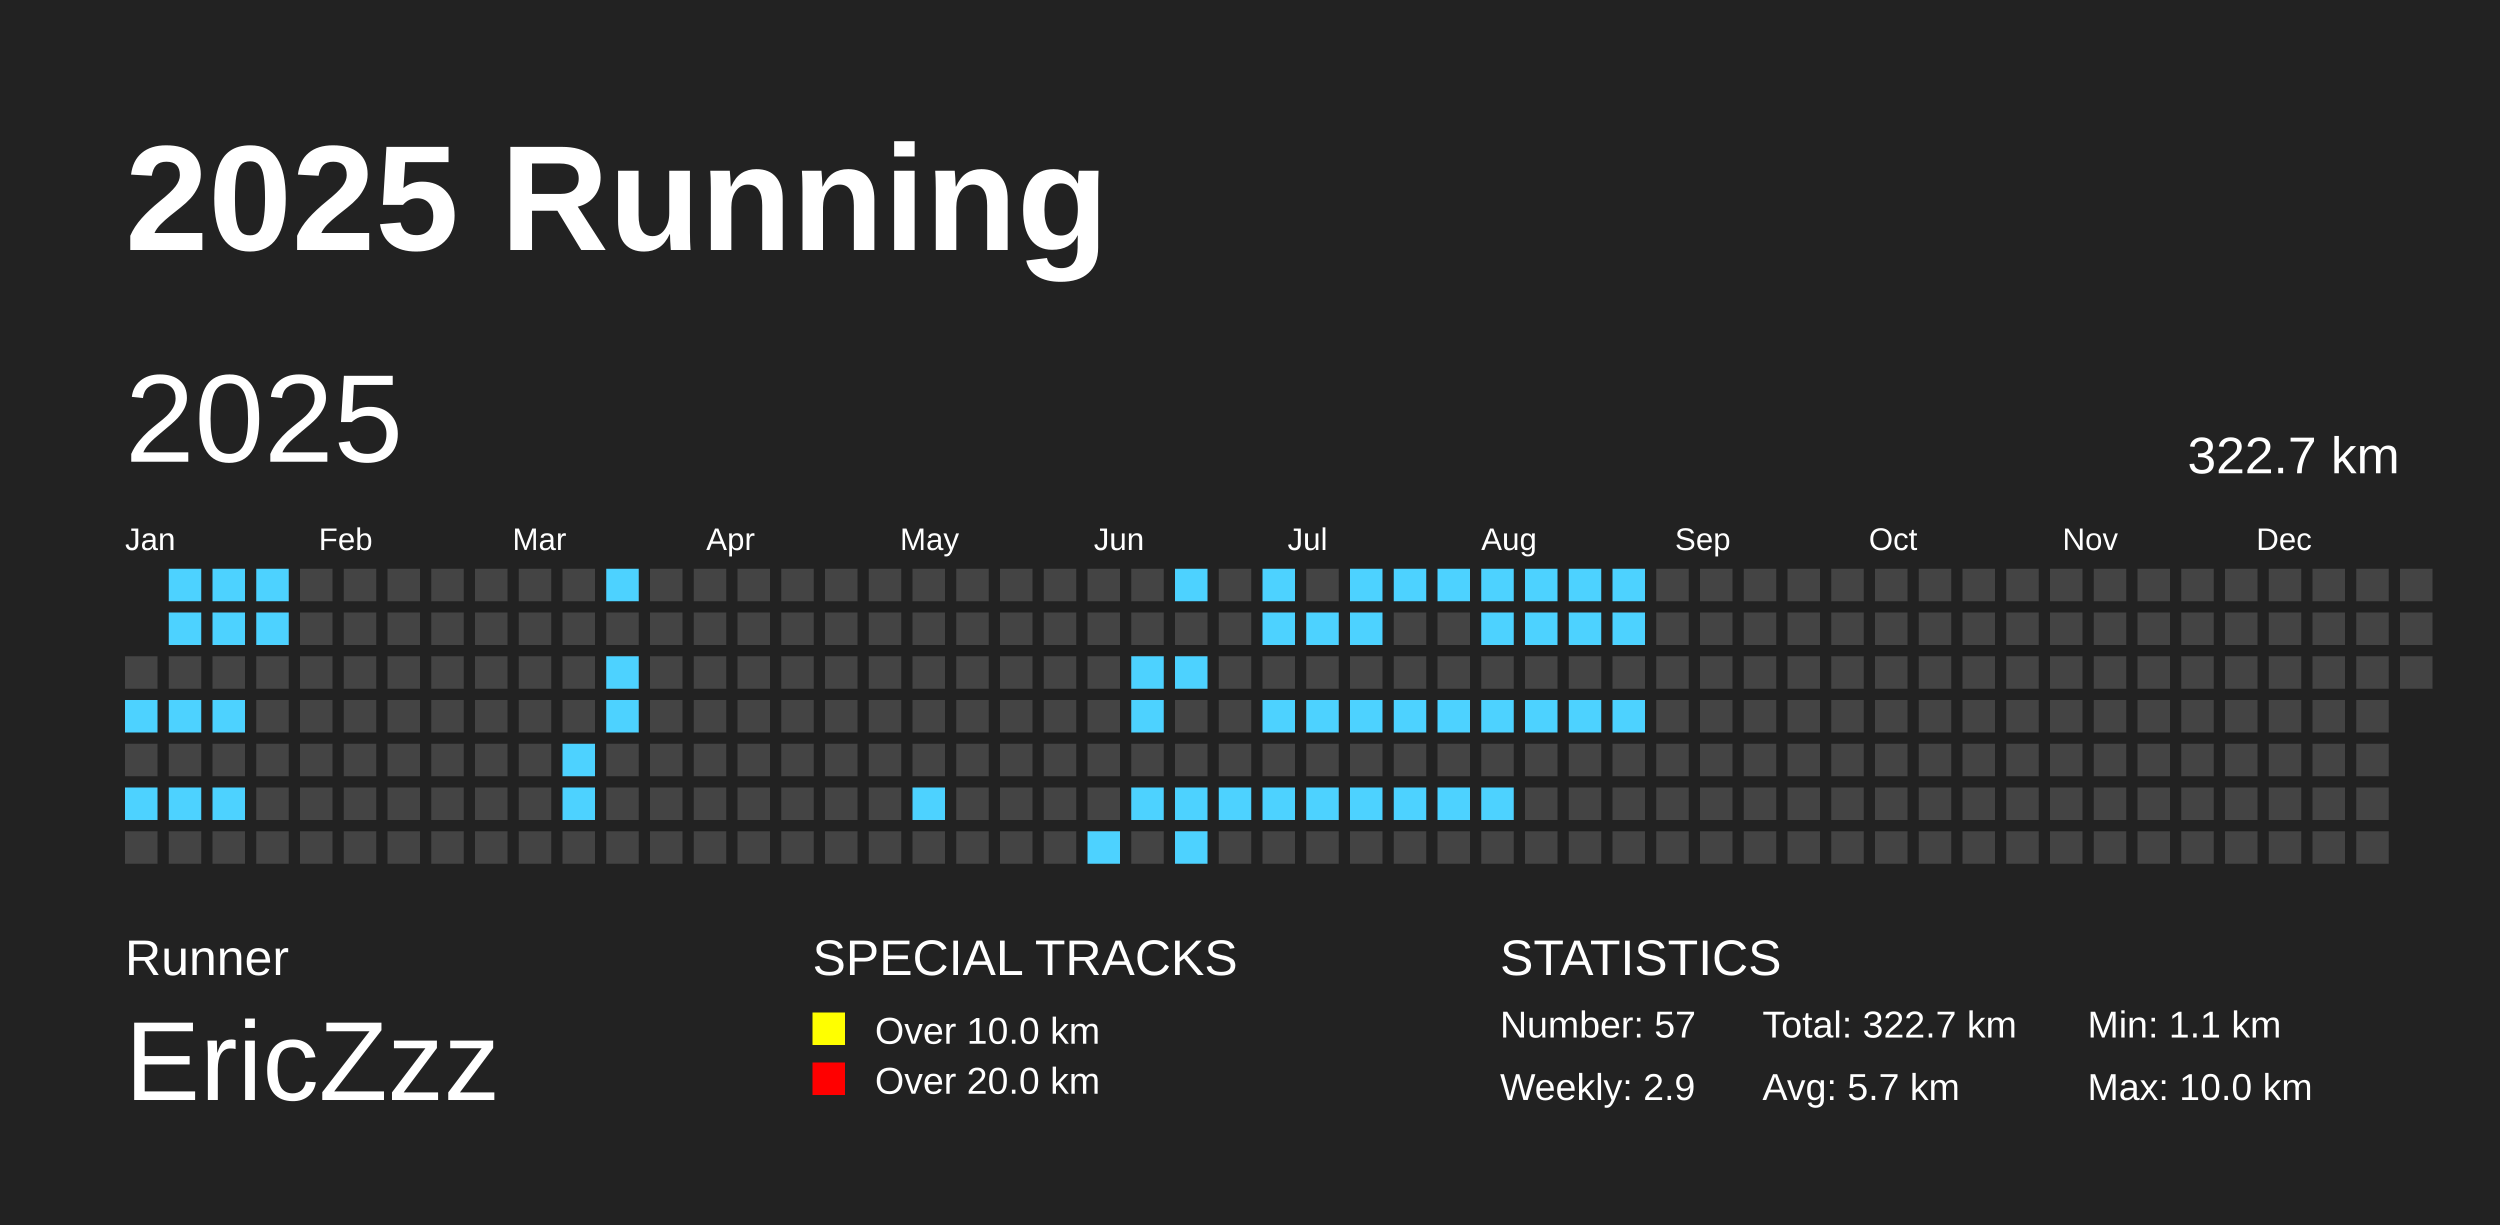
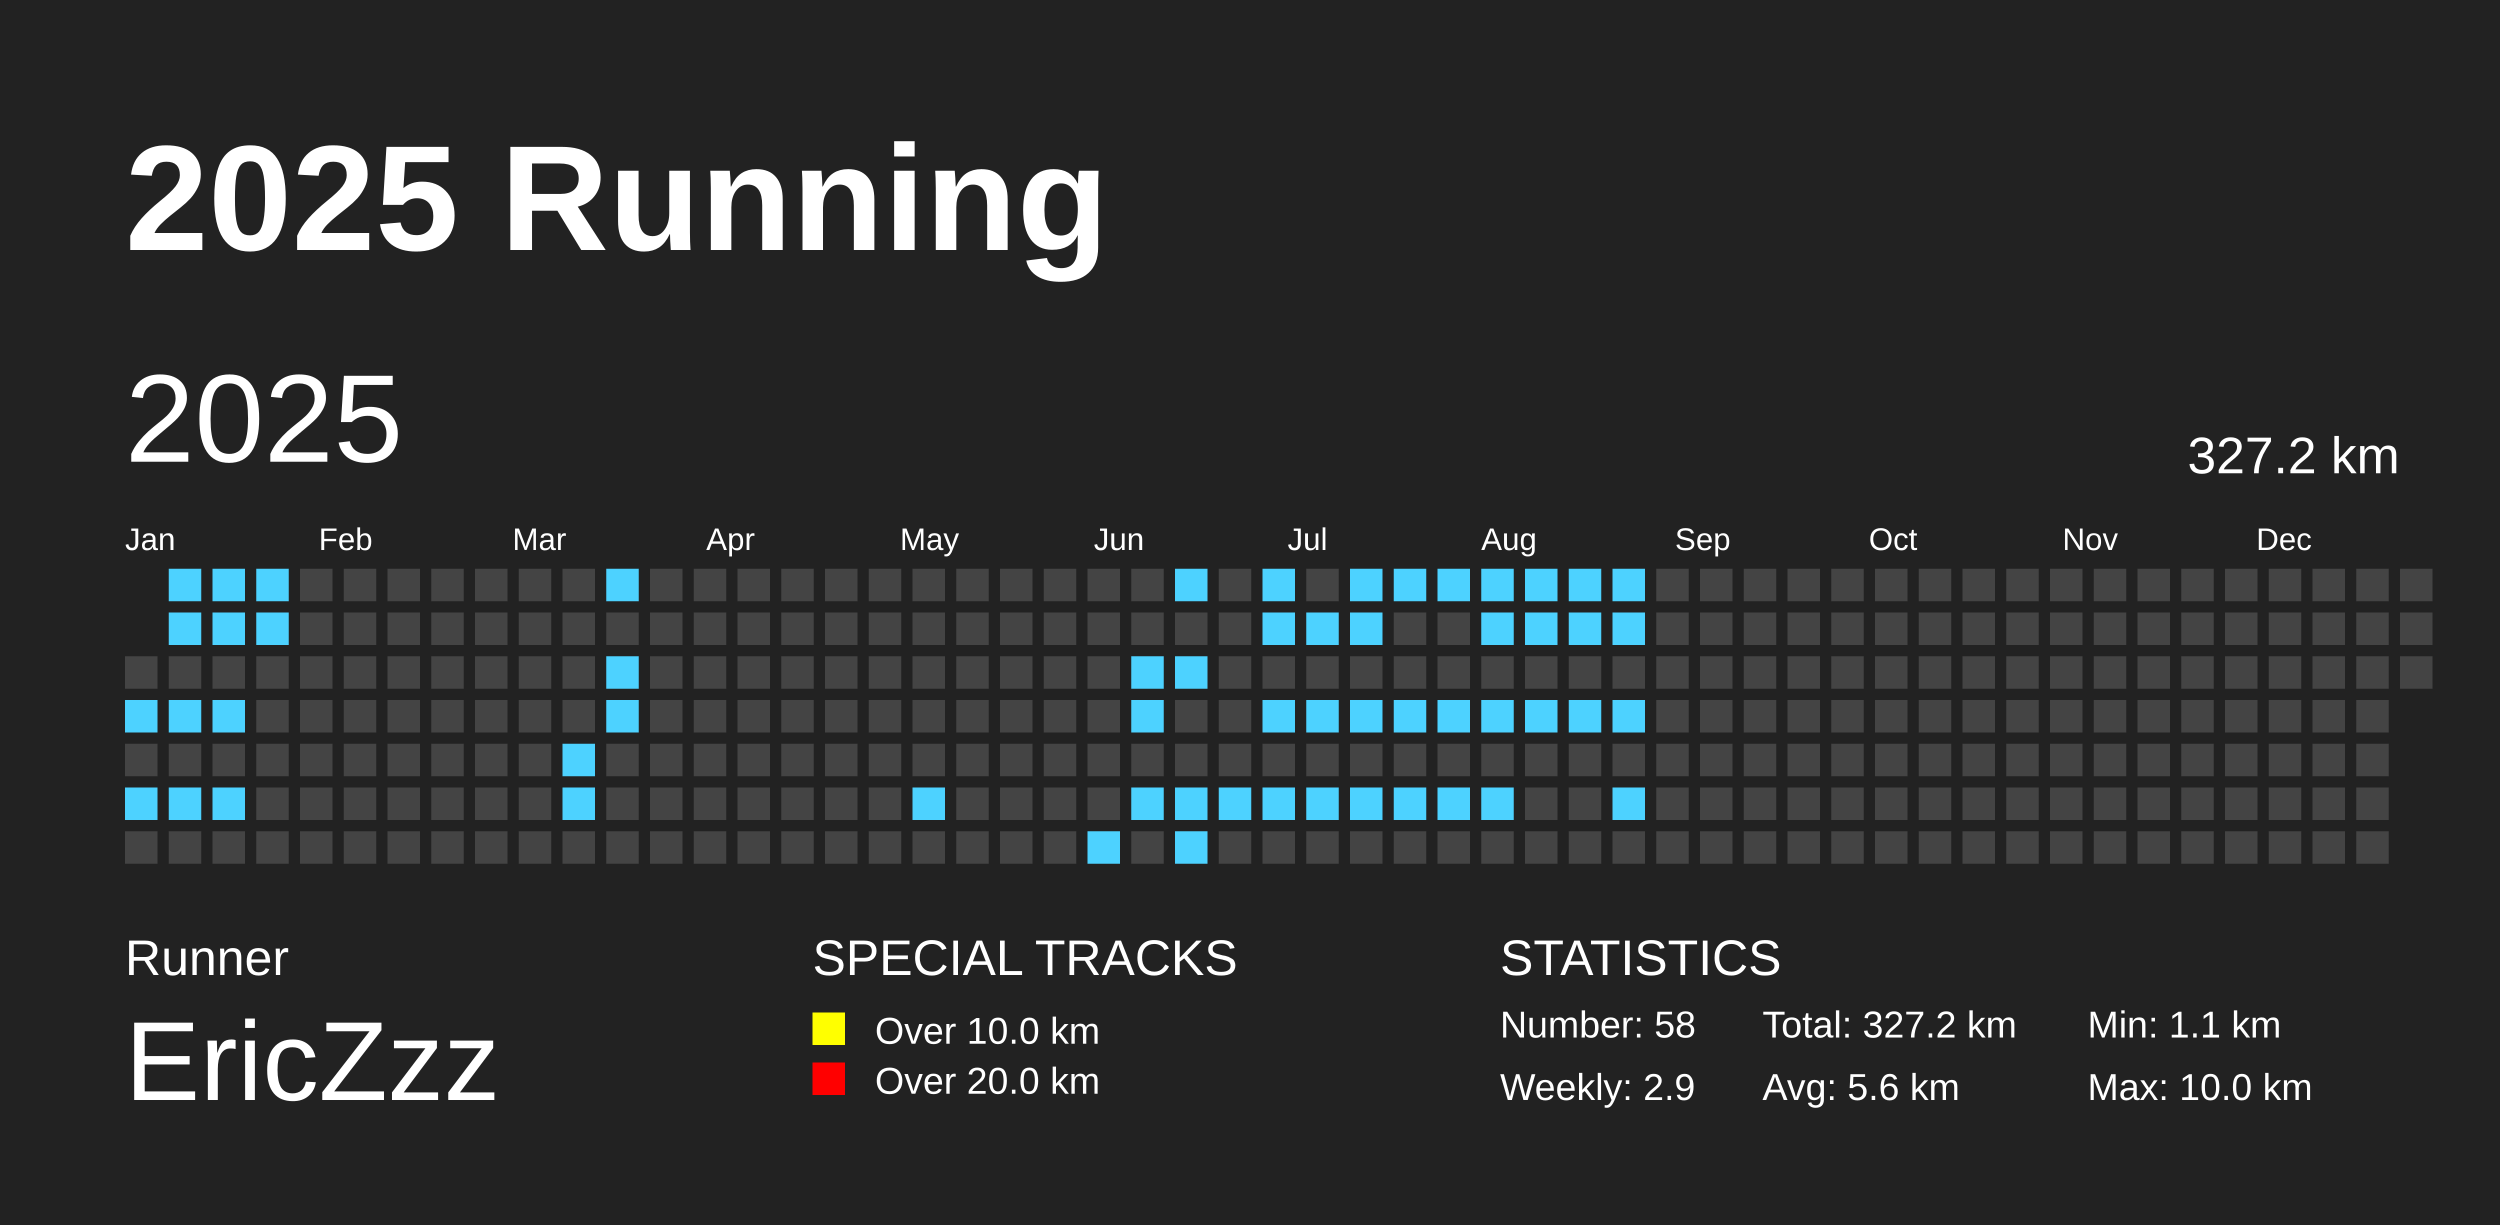
<svg xmlns="http://www.w3.org/2000/svg" baseProfile="full" height="98mm" version="1.1" viewBox="0,0,200,98" width="200mm">
  <defs />
  <rect fill="#222222" height="98" width="200" x="0" y="0" />
  <text fill="#FFFFFF" style="font-size:12px; font-family:Arial; font-weight:bold;" x="10" y="20">2025 Running</text>
  <text fill="#FFFFFF" style="font-size:4px; font-family:Arial" x="10" y="78">Runner</text>
  <text fill="#FFFFFF" style="font-size:9px; font-family:Arial" x="10" y="88">EricZzz</text>
  <text fill="#FFFFFF" style="font-size:4px; font-family:Arial" x="65" y="78">SPECIAL TRACKS</text>
  <rect fill="yellow" height="2.6" width="2.6" x="65" y="81" />
  <text fill="#FFFFFF" style="font-size:3px; font-family:Arial" x="70" y="83.5">Over 10.0 km</text>
  <rect fill="red" height="2.6" width="2.6" x="65" y="85" />
  <text fill="#FFFFFF" style="font-size:3px; font-family:Arial" x="70" y="87.5">Over 20.0 km</text>
  <text fill="#FFFFFF" style="font-size:4px; font-family:Arial" x="120" y="78">STATISTICS</text>
-   <text fill="#FFFFFF" style="font-size:3px; font-family:Arial" x="120" y="83">Number: 57</text>
+   <text fill="#FFFFFF" style="font-size:3px; font-family:Arial" x="120" y="83">Number: 58</text>
  <text fill="#FFFFFF" style="font-size:3px; font-family:Arial" x="120" y="88">Weekly: 2.9</text>
-   <text fill="#FFFFFF" style="font-size:3px; font-family:Arial" x="141" y="83">Total: 322.7 km</text>
-   <text fill="#FFFFFF" style="font-size:3px; font-family:Arial" x="141" y="88">Avg: 5.7 km</text>
+   <text fill="#FFFFFF" style="font-size:3px; font-family:Arial" x="141" y="83">Total: 327.2 km</text>
+   <text fill="#FFFFFF" style="font-size:3px; font-family:Arial" x="141" y="88">Avg: 5.6 km</text>
  <text fill="#FFFFFF" style="font-size:3px; font-family:Arial" x="167" y="83">Min: 1.1 km</text>
  <text fill="#FFFFFF" style="font-size:3px; font-family:Arial" x="167" y="88">Max: 10.0 km</text>
  <text dominant-baseline="hanging" fill="#FFFFFF" style="font-size:10.0px; font-family:Arial;" x="10" y="30">2025</text>
-   <text dominant-baseline="hanging" fill="#FFFFFF" style="font-size:4.125px; font-family:Arial;" x="175" y="35">322.7 km</text>
+   <text dominant-baseline="hanging" fill="#FFFFFF" style="font-size:4.125px; font-family:Arial;" x="175" y="35">327.2 km</text>
  <text fill="#FFFFFF" style="font-size:2.5px; font-family:Arial" x="10.0" y="44">Jan</text>
  <text fill="#FFFFFF" style="font-size:2.5px; font-family:Arial" x="25.5" y="44">Feb</text>
  <text fill="#FFFFFF" style="font-size:2.5px; font-family:Arial" x="41.0" y="44">Mar</text>
  <text fill="#FFFFFF" style="font-size:2.5px; font-family:Arial" x="56.5" y="44">Apr</text>
  <text fill="#FFFFFF" style="font-size:2.5px; font-family:Arial" x="72.0" y="44">May</text>
  <text fill="#FFFFFF" style="font-size:2.5px; font-family:Arial" x="87.5" y="44">Jun</text>
  <text fill="#FFFFFF" style="font-size:2.5px; font-family:Arial" x="103.0" y="44">Jul</text>
  <text fill="#FFFFFF" style="font-size:2.5px; font-family:Arial" x="118.5" y="44">Aug</text>
  <text fill="#FFFFFF" style="font-size:2.5px; font-family:Arial" x="134.0" y="44">Sep</text>
  <text fill="#FFFFFF" style="font-size:2.5px; font-family:Arial" x="149.5" y="44">Oct</text>
  <text fill="#FFFFFF" style="font-size:2.5px; font-family:Arial" x="165.0" y="44">Nov</text>
  <text fill="#FFFFFF" style="font-size:2.5px; font-family:Arial" x="180.5" y="44">Dec</text>
  <rect fill="#444444" height="2.6" width="2.6" x="10.0" y="52.5" />
  <rect fill="#4DD2FF" height="2.6" width="2.6" x="10.0" y="56.0" />
  <rect fill="#444444" height="2.6" width="2.6" x="10.0" y="59.5" />
  <rect fill="#4DD2FF" height="2.6" width="2.6" x="10.0" y="63.0" />
  <rect fill="#444444" height="2.6" width="2.6" x="10.0" y="66.5" />
  <rect fill="#4DD2FF" height="2.6" width="2.6" x="13.5" y="45.5" />
  <rect fill="#4DD2FF" height="2.6" width="2.6" x="13.5" y="49.0" />
  <rect fill="#444444" height="2.6" width="2.6" x="13.5" y="52.5" />
  <rect fill="#4DD2FF" height="2.6" width="2.6" x="13.5" y="56.0" />
  <rect fill="#444444" height="2.6" width="2.6" x="13.5" y="59.5" />
  <rect fill="#4DD2FF" height="2.6" width="2.6" x="13.5" y="63.0" />
  <rect fill="#444444" height="2.6" width="2.6" x="13.5" y="66.5" />
  <rect fill="#4DD2FF" height="2.6" width="2.6" x="17.0" y="45.5" />
  <rect fill="#4DD2FF" height="2.6" width="2.6" x="17.0" y="49.0" />
  <rect fill="#444444" height="2.6" width="2.6" x="17.0" y="52.5" />
  <rect fill="#4DD2FF" height="2.6" width="2.6" x="17.0" y="56.0" />
  <rect fill="#444444" height="2.6" width="2.6" x="17.0" y="59.5" />
  <rect fill="#4DD2FF" height="2.6" width="2.6" x="17.0" y="63.0" />
  <rect fill="#444444" height="2.6" width="2.6" x="17.0" y="66.5" />
  <rect fill="#4DD2FF" height="2.6" width="2.6" x="20.5" y="45.5" />
  <rect fill="#4DD2FF" height="2.6" width="2.6" x="20.5" y="49.0" />
  <rect fill="#444444" height="2.6" width="2.6" x="20.5" y="52.5" />
  <rect fill="#444444" height="2.6" width="2.6" x="20.5" y="56.0" />
  <rect fill="#444444" height="2.6" width="2.6" x="20.5" y="59.5" />
  <rect fill="#444444" height="2.6" width="2.6" x="20.5" y="63.0" />
  <rect fill="#444444" height="2.6" width="2.6" x="20.5" y="66.5" />
  <rect fill="#444444" height="2.6" width="2.6" x="24.0" y="45.5" />
  <rect fill="#444444" height="2.6" width="2.6" x="24.0" y="49.0" />
  <rect fill="#444444" height="2.6" width="2.6" x="24.0" y="52.5" />
  <rect fill="#444444" height="2.6" width="2.6" x="24.0" y="56.0" />
  <rect fill="#444444" height="2.6" width="2.6" x="24.0" y="59.5" />
  <rect fill="#444444" height="2.6" width="2.6" x="24.0" y="63.0" />
  <rect fill="#444444" height="2.6" width="2.6" x="24.0" y="66.5" />
  <rect fill="#444444" height="2.6" width="2.6" x="27.5" y="45.5" />
  <rect fill="#444444" height="2.6" width="2.6" x="27.5" y="49.0" />
  <rect fill="#444444" height="2.6" width="2.6" x="27.5" y="52.5" />
  <rect fill="#444444" height="2.6" width="2.6" x="27.5" y="56.0" />
  <rect fill="#444444" height="2.6" width="2.6" x="27.5" y="59.5" />
  <rect fill="#444444" height="2.6" width="2.6" x="27.5" y="63.0" />
  <rect fill="#444444" height="2.6" width="2.6" x="27.5" y="66.5" />
  <rect fill="#444444" height="2.6" width="2.6" x="31.0" y="45.5" />
  <rect fill="#444444" height="2.6" width="2.6" x="31.0" y="49.0" />
  <rect fill="#444444" height="2.6" width="2.6" x="31.0" y="52.5" />
  <rect fill="#444444" height="2.6" width="2.6" x="31.0" y="56.0" />
  <rect fill="#444444" height="2.6" width="2.6" x="31.0" y="59.5" />
  <rect fill="#444444" height="2.6" width="2.6" x="31.0" y="63.0" />
  <rect fill="#444444" height="2.6" width="2.6" x="31.0" y="66.5" />
  <rect fill="#444444" height="2.6" width="2.6" x="34.5" y="45.5" />
  <rect fill="#444444" height="2.6" width="2.6" x="34.5" y="49.0" />
  <rect fill="#444444" height="2.6" width="2.6" x="34.5" y="52.5" />
  <rect fill="#444444" height="2.6" width="2.6" x="34.5" y="56.0" />
  <rect fill="#444444" height="2.6" width="2.6" x="34.5" y="59.5" />
  <rect fill="#444444" height="2.6" width="2.6" x="34.5" y="63.0" />
  <rect fill="#444444" height="2.6" width="2.6" x="34.5" y="66.5" />
  <rect fill="#444444" height="2.6" width="2.6" x="38.0" y="45.5" />
  <rect fill="#444444" height="2.6" width="2.6" x="38.0" y="49.0" />
  <rect fill="#444444" height="2.6" width="2.6" x="38.0" y="52.5" />
  <rect fill="#444444" height="2.6" width="2.6" x="38.0" y="56.0" />
  <rect fill="#444444" height="2.6" width="2.6" x="38.0" y="59.5" />
  <rect fill="#444444" height="2.6" width="2.6" x="38.0" y="63.0" />
  <rect fill="#444444" height="2.6" width="2.6" x="38.0" y="66.5" />
  <rect fill="#444444" height="2.6" width="2.6" x="41.5" y="45.5" />
  <rect fill="#444444" height="2.6" width="2.6" x="41.5" y="49.0" />
  <rect fill="#444444" height="2.6" width="2.6" x="41.5" y="52.5" />
  <rect fill="#444444" height="2.6" width="2.6" x="41.5" y="56.0" />
  <rect fill="#444444" height="2.6" width="2.6" x="41.5" y="59.5" />
  <rect fill="#444444" height="2.6" width="2.6" x="41.5" y="63.0" />
  <rect fill="#444444" height="2.6" width="2.6" x="41.5" y="66.5" />
  <rect fill="#444444" height="2.6" width="2.6" x="45.0" y="45.5" />
  <rect fill="#444444" height="2.6" width="2.6" x="45.0" y="49.0" />
  <rect fill="#444444" height="2.6" width="2.6" x="45.0" y="52.5" />
  <rect fill="#444444" height="2.6" width="2.6" x="45.0" y="56.0" />
  <rect fill="#4DD2FF" height="2.6" width="2.6" x="45.0" y="59.5" />
  <rect fill="#4DD2FF" height="2.6" width="2.6" x="45.0" y="63.0" />
  <rect fill="#444444" height="2.6" width="2.6" x="45.0" y="66.5" />
  <rect fill="#4DD2FF" height="2.6" width="2.6" x="48.5" y="45.5" />
  <rect fill="#444444" height="2.6" width="2.6" x="48.5" y="49.0" />
  <rect fill="#4DD2FF" height="2.6" width="2.6" x="48.5" y="52.5" />
  <rect fill="#4DD2FF" height="2.6" width="2.6" x="48.5" y="56.0" />
  <rect fill="#444444" height="2.6" width="2.6" x="48.5" y="59.5" />
  <rect fill="#444444" height="2.6" width="2.6" x="48.5" y="63.0" />
  <rect fill="#444444" height="2.6" width="2.6" x="48.5" y="66.5" />
  <rect fill="#444444" height="2.6" width="2.6" x="52.0" y="45.5" />
  <rect fill="#444444" height="2.6" width="2.6" x="52.0" y="49.0" />
  <rect fill="#444444" height="2.6" width="2.6" x="52.0" y="52.5" />
  <rect fill="#444444" height="2.6" width="2.6" x="52.0" y="56.0" />
  <rect fill="#444444" height="2.6" width="2.6" x="52.0" y="59.5" />
  <rect fill="#444444" height="2.6" width="2.6" x="52.0" y="63.0" />
  <rect fill="#444444" height="2.6" width="2.6" x="52.0" y="66.5" />
  <rect fill="#444444" height="2.6" width="2.6" x="55.5" y="45.5" />
  <rect fill="#444444" height="2.6" width="2.6" x="55.5" y="49.0" />
  <rect fill="#444444" height="2.6" width="2.6" x="55.5" y="52.5" />
  <rect fill="#444444" height="2.6" width="2.6" x="55.5" y="56.0" />
  <rect fill="#444444" height="2.6" width="2.6" x="55.5" y="59.5" />
  <rect fill="#444444" height="2.6" width="2.6" x="55.5" y="63.0" />
  <rect fill="#444444" height="2.6" width="2.6" x="55.5" y="66.5" />
  <rect fill="#444444" height="2.6" width="2.6" x="59.0" y="45.5" />
  <rect fill="#444444" height="2.6" width="2.6" x="59.0" y="49.0" />
  <rect fill="#444444" height="2.6" width="2.6" x="59.0" y="52.5" />
  <rect fill="#444444" height="2.6" width="2.6" x="59.0" y="56.0" />
  <rect fill="#444444" height="2.6" width="2.6" x="59.0" y="59.5" />
  <rect fill="#444444" height="2.6" width="2.6" x="59.0" y="63.0" />
  <rect fill="#444444" height="2.6" width="2.6" x="59.0" y="66.5" />
  <rect fill="#444444" height="2.6" width="2.6" x="62.5" y="45.5" />
  <rect fill="#444444" height="2.6" width="2.6" x="62.5" y="49.0" />
  <rect fill="#444444" height="2.6" width="2.6" x="62.5" y="52.5" />
  <rect fill="#444444" height="2.6" width="2.6" x="62.5" y="56.0" />
  <rect fill="#444444" height="2.6" width="2.6" x="62.5" y="59.5" />
  <rect fill="#444444" height="2.6" width="2.6" x="62.5" y="63.0" />
  <rect fill="#444444" height="2.6" width="2.6" x="62.5" y="66.5" />
  <rect fill="#444444" height="2.6" width="2.6" x="66.0" y="45.5" />
  <rect fill="#444444" height="2.6" width="2.6" x="66.0" y="49.0" />
  <rect fill="#444444" height="2.6" width="2.6" x="66.0" y="52.5" />
  <rect fill="#444444" height="2.6" width="2.6" x="66.0" y="56.0" />
  <rect fill="#444444" height="2.6" width="2.6" x="66.0" y="59.5" />
  <rect fill="#444444" height="2.6" width="2.6" x="66.0" y="63.0" />
  <rect fill="#444444" height="2.6" width="2.6" x="66.0" y="66.5" />
  <rect fill="#444444" height="2.6" width="2.6" x="69.5" y="45.5" />
  <rect fill="#444444" height="2.6" width="2.6" x="69.5" y="49.0" />
  <rect fill="#444444" height="2.6" width="2.6" x="69.5" y="52.5" />
  <rect fill="#444444" height="2.6" width="2.6" x="69.5" y="56.0" />
  <rect fill="#444444" height="2.6" width="2.6" x="69.5" y="59.5" />
  <rect fill="#444444" height="2.6" width="2.6" x="69.5" y="63.0" />
  <rect fill="#444444" height="2.6" width="2.6" x="69.5" y="66.5" />
  <rect fill="#444444" height="2.6" width="2.6" x="73.0" y="45.5" />
  <rect fill="#444444" height="2.6" width="2.6" x="73.0" y="49.0" />
  <rect fill="#444444" height="2.6" width="2.6" x="73.0" y="52.5" />
  <rect fill="#444444" height="2.6" width="2.6" x="73.0" y="56.0" />
  <rect fill="#444444" height="2.6" width="2.6" x="73.0" y="59.5" />
  <rect fill="#4DD2FF" height="2.6" width="2.6" x="73.0" y="63.0" />
  <rect fill="#444444" height="2.6" width="2.6" x="73.0" y="66.5" />
  <rect fill="#444444" height="2.6" width="2.6" x="76.5" y="45.5" />
  <rect fill="#444444" height="2.6" width="2.6" x="76.5" y="49.0" />
  <rect fill="#444444" height="2.6" width="2.6" x="76.5" y="52.5" />
  <rect fill="#444444" height="2.6" width="2.6" x="76.5" y="56.0" />
  <rect fill="#444444" height="2.6" width="2.6" x="76.5" y="59.5" />
  <rect fill="#444444" height="2.6" width="2.6" x="76.5" y="63.0" />
  <rect fill="#444444" height="2.6" width="2.6" x="76.5" y="66.5" />
  <rect fill="#444444" height="2.6" width="2.6" x="80.0" y="45.5" />
  <rect fill="#444444" height="2.6" width="2.6" x="80.0" y="49.0" />
  <rect fill="#444444" height="2.6" width="2.6" x="80.0" y="52.5" />
  <rect fill="#444444" height="2.6" width="2.6" x="80.0" y="56.0" />
  <rect fill="#444444" height="2.6" width="2.6" x="80.0" y="59.5" />
  <rect fill="#444444" height="2.6" width="2.6" x="80.0" y="63.0" />
  <rect fill="#444444" height="2.6" width="2.6" x="80.0" y="66.5" />
  <rect fill="#444444" height="2.6" width="2.6" x="83.5" y="45.5" />
  <rect fill="#444444" height="2.6" width="2.6" x="83.5" y="49.0" />
  <rect fill="#444444" height="2.6" width="2.6" x="83.5" y="52.5" />
  <rect fill="#444444" height="2.6" width="2.6" x="83.5" y="56.0" />
  <rect fill="#444444" height="2.6" width="2.6" x="83.5" y="59.5" />
  <rect fill="#444444" height="2.6" width="2.6" x="83.5" y="63.0" />
  <rect fill="#444444" height="2.6" width="2.6" x="83.5" y="66.5" />
  <rect fill="#444444" height="2.6" width="2.6" x="87.0" y="45.5" />
  <rect fill="#444444" height="2.6" width="2.6" x="87.0" y="49.0" />
  <rect fill="#444444" height="2.6" width="2.6" x="87.0" y="52.5" />
  <rect fill="#444444" height="2.6" width="2.6" x="87.0" y="56.0" />
  <rect fill="#444444" height="2.6" width="2.6" x="87.0" y="59.5" />
  <rect fill="#444444" height="2.6" width="2.6" x="87.0" y="63.0" />
  <rect fill="#4DD2FF" height="2.6" width="2.6" x="87.0" y="66.5" />
  <rect fill="#444444" height="2.6" width="2.6" x="90.5" y="45.5" />
  <rect fill="#444444" height="2.6" width="2.6" x="90.5" y="49.0" />
  <rect fill="#4DD2FF" height="2.6" width="2.6" x="90.5" y="52.5" />
  <rect fill="#4DD2FF" height="2.6" width="2.6" x="90.5" y="56.0" />
  <rect fill="#444444" height="2.6" width="2.6" x="90.5" y="59.5" />
  <rect fill="#4DD2FF" height="2.6" width="2.6" x="90.5" y="63.0" />
  <rect fill="#444444" height="2.6" width="2.6" x="90.5" y="66.5" />
  <rect fill="#4DD2FF" height="2.6" width="2.6" x="94.0" y="45.5" />
  <rect fill="#444444" height="2.6" width="2.6" x="94.0" y="49.0" />
  <rect fill="#4DD2FF" height="2.6" width="2.6" x="94.0" y="52.5" />
  <rect fill="#444444" height="2.6" width="2.6" x="94.0" y="56.0" />
  <rect fill="#444444" height="2.6" width="2.6" x="94.0" y="59.5" />
  <rect fill="#4DD2FF" height="2.6" width="2.6" x="94.0" y="63.0" />
  <rect fill="#4DD2FF" height="2.6" width="2.6" x="94.0" y="66.5" />
  <rect fill="#444444" height="2.6" width="2.6" x="97.5" y="45.5" />
  <rect fill="#444444" height="2.6" width="2.6" x="97.5" y="49.0" />
  <rect fill="#444444" height="2.6" width="2.6" x="97.5" y="52.5" />
  <rect fill="#444444" height="2.6" width="2.6" x="97.5" y="56.0" />
  <rect fill="#444444" height="2.6" width="2.6" x="97.5" y="59.5" />
  <rect fill="#4DD2FF" height="2.6" width="2.6" x="97.5" y="63.0" />
  <rect fill="#444444" height="2.6" width="2.6" x="97.5" y="66.5" />
  <rect fill="#4DD2FF" height="2.6" width="2.6" x="101.0" y="45.5" />
  <rect fill="#4DD2FF" height="2.6" width="2.6" x="101.0" y="49.0" />
  <rect fill="#444444" height="2.6" width="2.6" x="101.0" y="52.5" />
  <rect fill="#4DD2FF" height="2.6" width="2.6" x="101.0" y="56.0" />
  <rect fill="#444444" height="2.6" width="2.6" x="101.0" y="59.5" />
  <rect fill="#4DD2FF" height="2.6" width="2.6" x="101.0" y="63.0" />
  <rect fill="#444444" height="2.6" width="2.6" x="101.0" y="66.5" />
  <rect fill="#444444" height="2.6" width="2.6" x="104.5" y="45.5" />
  <rect fill="#4DD2FF" height="2.6" width="2.6" x="104.5" y="49.0" />
  <rect fill="#444444" height="2.6" width="2.6" x="104.5" y="52.5" />
  <rect fill="#4DD2FF" height="2.6" width="2.6" x="104.5" y="56.0" />
  <rect fill="#444444" height="2.6" width="2.6" x="104.5" y="59.5" />
  <rect fill="#4DD2FF" height="2.6" width="2.6" x="104.5" y="63.0" />
  <rect fill="#444444" height="2.6" width="2.6" x="104.5" y="66.5" />
  <rect fill="#4DD2FF" height="2.6" width="2.6" x="108.0" y="45.5" />
  <rect fill="#4DD2FF" height="2.6" width="2.6" x="108.0" y="49.0" />
  <rect fill="#444444" height="2.6" width="2.6" x="108.0" y="52.5" />
  <rect fill="#4DD2FF" height="2.6" width="2.6" x="108.0" y="56.0" />
  <rect fill="#444444" height="2.6" width="2.6" x="108.0" y="59.5" />
  <rect fill="#4DD2FF" height="2.6" width="2.6" x="108.0" y="63.0" />
  <rect fill="#444444" height="2.6" width="2.6" x="108.0" y="66.5" />
  <rect fill="#4DD2FF" height="2.6" width="2.6" x="111.5" y="45.5" />
  <rect fill="#444444" height="2.6" width="2.6" x="111.5" y="49.0" />
  <rect fill="#444444" height="2.6" width="2.6" x="111.5" y="52.5" />
  <rect fill="#4DD2FF" height="2.6" width="2.6" x="111.5" y="56.0" />
  <rect fill="#444444" height="2.6" width="2.6" x="111.5" y="59.5" />
  <rect fill="#4DD2FF" height="2.6" width="2.6" x="111.5" y="63.0" />
  <rect fill="#444444" height="2.6" width="2.6" x="111.5" y="66.5" />
  <rect fill="#4DD2FF" height="2.6" width="2.6" x="115.0" y="45.5" />
  <rect fill="#444444" height="2.6" width="2.6" x="115.0" y="49.0" />
  <rect fill="#444444" height="2.6" width="2.6" x="115.0" y="52.5" />
  <rect fill="#4DD2FF" height="2.6" width="2.6" x="115.0" y="56.0" />
  <rect fill="#444444" height="2.6" width="2.6" x="115.0" y="59.5" />
  <rect fill="#4DD2FF" height="2.6" width="2.6" x="115.0" y="63.0" />
  <rect fill="#444444" height="2.6" width="2.6" x="115.0" y="66.5" />
  <rect fill="#4DD2FF" height="2.6" width="2.6" x="118.5" y="45.5" />
  <rect fill="#4DD2FF" height="2.6" width="2.6" x="118.5" y="49.0" />
  <rect fill="#444444" height="2.6" width="2.6" x="118.5" y="52.5" />
  <rect fill="#4DD2FF" height="2.6" width="2.6" x="118.5" y="56.0" />
  <rect fill="#444444" height="2.6" width="2.6" x="118.5" y="59.5" />
  <rect fill="#4DD2FF" height="2.6" width="2.6" x="118.5" y="63.0" />
  <rect fill="#444444" height="2.6" width="2.6" x="118.5" y="66.5" />
  <rect fill="#4DD2FF" height="2.6" width="2.6" x="122.0" y="45.5" />
  <rect fill="#4DD2FF" height="2.6" width="2.6" x="122.0" y="49.0" />
  <rect fill="#444444" height="2.6" width="2.6" x="122.0" y="52.5" />
  <rect fill="#4DD2FF" height="2.6" width="2.6" x="122.0" y="56.0" />
  <rect fill="#444444" height="2.6" width="2.6" x="122.0" y="59.5" />
  <rect fill="#444444" height="2.6" width="2.6" x="122.0" y="63.0" />
  <rect fill="#444444" height="2.6" width="2.6" x="122.0" y="66.5" />
  <rect fill="#4DD2FF" height="2.6" width="2.6" x="125.5" y="45.5" />
  <rect fill="#4DD2FF" height="2.6" width="2.6" x="125.5" y="49.0" />
  <rect fill="#444444" height="2.6" width="2.6" x="125.5" y="52.5" />
  <rect fill="#4DD2FF" height="2.6" width="2.6" x="125.5" y="56.0" />
  <rect fill="#444444" height="2.6" width="2.6" x="125.5" y="59.5" />
  <rect fill="#444444" height="2.6" width="2.6" x="125.5" y="63.0" />
  <rect fill="#444444" height="2.6" width="2.6" x="125.5" y="66.5" />
  <rect fill="#4DD2FF" height="2.6" width="2.6" x="129.0" y="45.5" />
  <rect fill="#4DD2FF" height="2.6" width="2.6" x="129.0" y="49.0" />
  <rect fill="#444444" height="2.6" width="2.6" x="129.0" y="52.5" />
  <rect fill="#4DD2FF" height="2.6" width="2.6" x="129.0" y="56.0" />
  <rect fill="#444444" height="2.6" width="2.6" x="129.0" y="59.5" />
-   <rect fill="#444444" height="2.6" width="2.6" x="129.0" y="63.0" />
+   <rect fill="#4DD2FF" height="2.6" width="2.6" x="129.0" y="63.0" />
  <rect fill="#444444" height="2.6" width="2.6" x="129.0" y="66.5" />
  <rect fill="#444444" height="2.6" width="2.6" x="132.5" y="45.5" />
  <rect fill="#444444" height="2.6" width="2.6" x="132.5" y="49.0" />
  <rect fill="#444444" height="2.6" width="2.6" x="132.5" y="52.5" />
  <rect fill="#444444" height="2.6" width="2.6" x="132.5" y="56.0" />
  <rect fill="#444444" height="2.6" width="2.6" x="132.5" y="59.5" />
  <rect fill="#444444" height="2.6" width="2.6" x="132.5" y="63.0" />
  <rect fill="#444444" height="2.6" width="2.6" x="132.5" y="66.5" />
  <rect fill="#444444" height="2.6" width="2.6" x="136.0" y="45.5" />
  <rect fill="#444444" height="2.6" width="2.6" x="136.0" y="49.0" />
  <rect fill="#444444" height="2.6" width="2.6" x="136.0" y="52.5" />
  <rect fill="#444444" height="2.6" width="2.6" x="136.0" y="56.0" />
  <rect fill="#444444" height="2.6" width="2.6" x="136.0" y="59.5" />
  <rect fill="#444444" height="2.6" width="2.6" x="136.0" y="63.0" />
  <rect fill="#444444" height="2.6" width="2.6" x="136.0" y="66.5" />
  <rect fill="#444444" height="2.6" width="2.6" x="139.5" y="45.5" />
  <rect fill="#444444" height="2.6" width="2.6" x="139.5" y="49.0" />
  <rect fill="#444444" height="2.6" width="2.6" x="139.5" y="52.5" />
  <rect fill="#444444" height="2.6" width="2.6" x="139.5" y="56.0" />
  <rect fill="#444444" height="2.6" width="2.6" x="139.5" y="59.5" />
  <rect fill="#444444" height="2.6" width="2.6" x="139.5" y="63.0" />
  <rect fill="#444444" height="2.6" width="2.6" x="139.5" y="66.5" />
  <rect fill="#444444" height="2.6" width="2.6" x="143.0" y="45.5" />
  <rect fill="#444444" height="2.6" width="2.6" x="143.0" y="49.0" />
  <rect fill="#444444" height="2.6" width="2.6" x="143.0" y="52.5" />
  <rect fill="#444444" height="2.6" width="2.6" x="143.0" y="56.0" />
  <rect fill="#444444" height="2.6" width="2.6" x="143.0" y="59.5" />
  <rect fill="#444444" height="2.6" width="2.6" x="143.0" y="63.0" />
  <rect fill="#444444" height="2.6" width="2.6" x="143.0" y="66.5" />
  <rect fill="#444444" height="2.6" width="2.6" x="146.5" y="45.5" />
  <rect fill="#444444" height="2.6" width="2.6" x="146.5" y="49.0" />
  <rect fill="#444444" height="2.6" width="2.6" x="146.5" y="52.5" />
  <rect fill="#444444" height="2.6" width="2.6" x="146.5" y="56.0" />
  <rect fill="#444444" height="2.6" width="2.6" x="146.5" y="59.5" />
  <rect fill="#444444" height="2.6" width="2.6" x="146.5" y="63.0" />
  <rect fill="#444444" height="2.6" width="2.6" x="146.5" y="66.5" />
  <rect fill="#444444" height="2.6" width="2.6" x="150.0" y="45.5" />
  <rect fill="#444444" height="2.6" width="2.6" x="150.0" y="49.0" />
  <rect fill="#444444" height="2.6" width="2.6" x="150.0" y="52.5" />
  <rect fill="#444444" height="2.6" width="2.6" x="150.0" y="56.0" />
  <rect fill="#444444" height="2.6" width="2.6" x="150.0" y="59.5" />
  <rect fill="#444444" height="2.6" width="2.6" x="150.0" y="63.0" />
  <rect fill="#444444" height="2.6" width="2.6" x="150.0" y="66.5" />
  <rect fill="#444444" height="2.6" width="2.6" x="153.5" y="45.5" />
  <rect fill="#444444" height="2.6" width="2.6" x="153.5" y="49.0" />
  <rect fill="#444444" height="2.6" width="2.6" x="153.5" y="52.5" />
  <rect fill="#444444" height="2.6" width="2.6" x="153.5" y="56.0" />
  <rect fill="#444444" height="2.6" width="2.6" x="153.5" y="59.5" />
  <rect fill="#444444" height="2.6" width="2.6" x="153.5" y="63.0" />
  <rect fill="#444444" height="2.6" width="2.6" x="153.5" y="66.5" />
  <rect fill="#444444" height="2.6" width="2.6" x="157.0" y="45.5" />
  <rect fill="#444444" height="2.6" width="2.6" x="157.0" y="49.0" />
  <rect fill="#444444" height="2.6" width="2.6" x="157.0" y="52.5" />
  <rect fill="#444444" height="2.6" width="2.6" x="157.0" y="56.0" />
  <rect fill="#444444" height="2.6" width="2.6" x="157.0" y="59.5" />
  <rect fill="#444444" height="2.6" width="2.6" x="157.0" y="63.0" />
  <rect fill="#444444" height="2.6" width="2.6" x="157.0" y="66.5" />
  <rect fill="#444444" height="2.6" width="2.6" x="160.5" y="45.5" />
  <rect fill="#444444" height="2.6" width="2.6" x="160.5" y="49.0" />
  <rect fill="#444444" height="2.6" width="2.6" x="160.5" y="52.5" />
  <rect fill="#444444" height="2.6" width="2.6" x="160.5" y="56.0" />
  <rect fill="#444444" height="2.6" width="2.6" x="160.5" y="59.5" />
  <rect fill="#444444" height="2.6" width="2.6" x="160.5" y="63.0" />
  <rect fill="#444444" height="2.6" width="2.6" x="160.5" y="66.5" />
  <rect fill="#444444" height="2.6" width="2.6" x="164.0" y="45.5" />
  <rect fill="#444444" height="2.6" width="2.6" x="164.0" y="49.0" />
  <rect fill="#444444" height="2.6" width="2.6" x="164.0" y="52.5" />
  <rect fill="#444444" height="2.6" width="2.6" x="164.0" y="56.0" />
  <rect fill="#444444" height="2.6" width="2.6" x="164.0" y="59.5" />
  <rect fill="#444444" height="2.6" width="2.6" x="164.0" y="63.0" />
  <rect fill="#444444" height="2.6" width="2.6" x="164.0" y="66.5" />
  <rect fill="#444444" height="2.6" width="2.6" x="167.5" y="45.5" />
  <rect fill="#444444" height="2.6" width="2.6" x="167.5" y="49.0" />
  <rect fill="#444444" height="2.6" width="2.6" x="167.5" y="52.5" />
  <rect fill="#444444" height="2.6" width="2.6" x="167.5" y="56.0" />
  <rect fill="#444444" height="2.6" width="2.6" x="167.5" y="59.5" />
  <rect fill="#444444" height="2.6" width="2.6" x="167.5" y="63.0" />
  <rect fill="#444444" height="2.6" width="2.6" x="167.5" y="66.5" />
  <rect fill="#444444" height="2.6" width="2.6" x="171.0" y="45.5" />
  <rect fill="#444444" height="2.6" width="2.6" x="171.0" y="49.0" />
  <rect fill="#444444" height="2.6" width="2.6" x="171.0" y="52.5" />
  <rect fill="#444444" height="2.6" width="2.6" x="171.0" y="56.0" />
  <rect fill="#444444" height="2.6" width="2.6" x="171.0" y="59.5" />
  <rect fill="#444444" height="2.6" width="2.6" x="171.0" y="63.0" />
  <rect fill="#444444" height="2.6" width="2.6" x="171.0" y="66.5" />
  <rect fill="#444444" height="2.6" width="2.6" x="174.5" y="45.5" />
  <rect fill="#444444" height="2.6" width="2.6" x="174.5" y="49.0" />
  <rect fill="#444444" height="2.6" width="2.6" x="174.5" y="52.5" />
  <rect fill="#444444" height="2.6" width="2.6" x="174.5" y="56.0" />
  <rect fill="#444444" height="2.6" width="2.6" x="174.5" y="59.5" />
  <rect fill="#444444" height="2.6" width="2.6" x="174.5" y="63.0" />
  <rect fill="#444444" height="2.6" width="2.6" x="174.5" y="66.5" />
  <rect fill="#444444" height="2.6" width="2.6" x="178.0" y="45.5" />
  <rect fill="#444444" height="2.6" width="2.6" x="178.0" y="49.0" />
  <rect fill="#444444" height="2.6" width="2.6" x="178.0" y="52.5" />
  <rect fill="#444444" height="2.6" width="2.6" x="178.0" y="56.0" />
  <rect fill="#444444" height="2.6" width="2.6" x="178.0" y="59.5" />
  <rect fill="#444444" height="2.6" width="2.6" x="178.0" y="63.0" />
  <rect fill="#444444" height="2.6" width="2.6" x="178.0" y="66.5" />
  <rect fill="#444444" height="2.6" width="2.6" x="181.5" y="45.5" />
  <rect fill="#444444" height="2.6" width="2.6" x="181.5" y="49.0" />
  <rect fill="#444444" height="2.6" width="2.6" x="181.5" y="52.5" />
  <rect fill="#444444" height="2.6" width="2.6" x="181.5" y="56.0" />
  <rect fill="#444444" height="2.6" width="2.6" x="181.5" y="59.5" />
  <rect fill="#444444" height="2.6" width="2.6" x="181.5" y="63.0" />
  <rect fill="#444444" height="2.6" width="2.6" x="181.5" y="66.5" />
  <rect fill="#444444" height="2.6" width="2.6" x="185.0" y="45.5" />
  <rect fill="#444444" height="2.6" width="2.6" x="185.0" y="49.0" />
  <rect fill="#444444" height="2.6" width="2.6" x="185.0" y="52.5" />
  <rect fill="#444444" height="2.6" width="2.6" x="185.0" y="56.0" />
  <rect fill="#444444" height="2.6" width="2.6" x="185.0" y="59.5" />
  <rect fill="#444444" height="2.6" width="2.6" x="185.0" y="63.0" />
  <rect fill="#444444" height="2.6" width="2.6" x="185.0" y="66.5" />
  <rect fill="#444444" height="2.6" width="2.6" x="188.5" y="45.5" />
  <rect fill="#444444" height="2.6" width="2.6" x="188.5" y="49.0" />
  <rect fill="#444444" height="2.6" width="2.6" x="188.5" y="52.5" />
  <rect fill="#444444" height="2.6" width="2.6" x="188.5" y="56.0" />
  <rect fill="#444444" height="2.6" width="2.6" x="188.5" y="59.5" />
  <rect fill="#444444" height="2.6" width="2.6" x="188.5" y="63.0" />
  <rect fill="#444444" height="2.6" width="2.6" x="188.5" y="66.5" />
  <rect fill="#444444" height="2.6" width="2.6" x="192.0" y="45.5" />
  <rect fill="#444444" height="2.6" width="2.6" x="192.0" y="49.0" />
  <rect fill="#444444" height="2.6" width="2.6" x="192.0" y="52.5" />
</svg>
